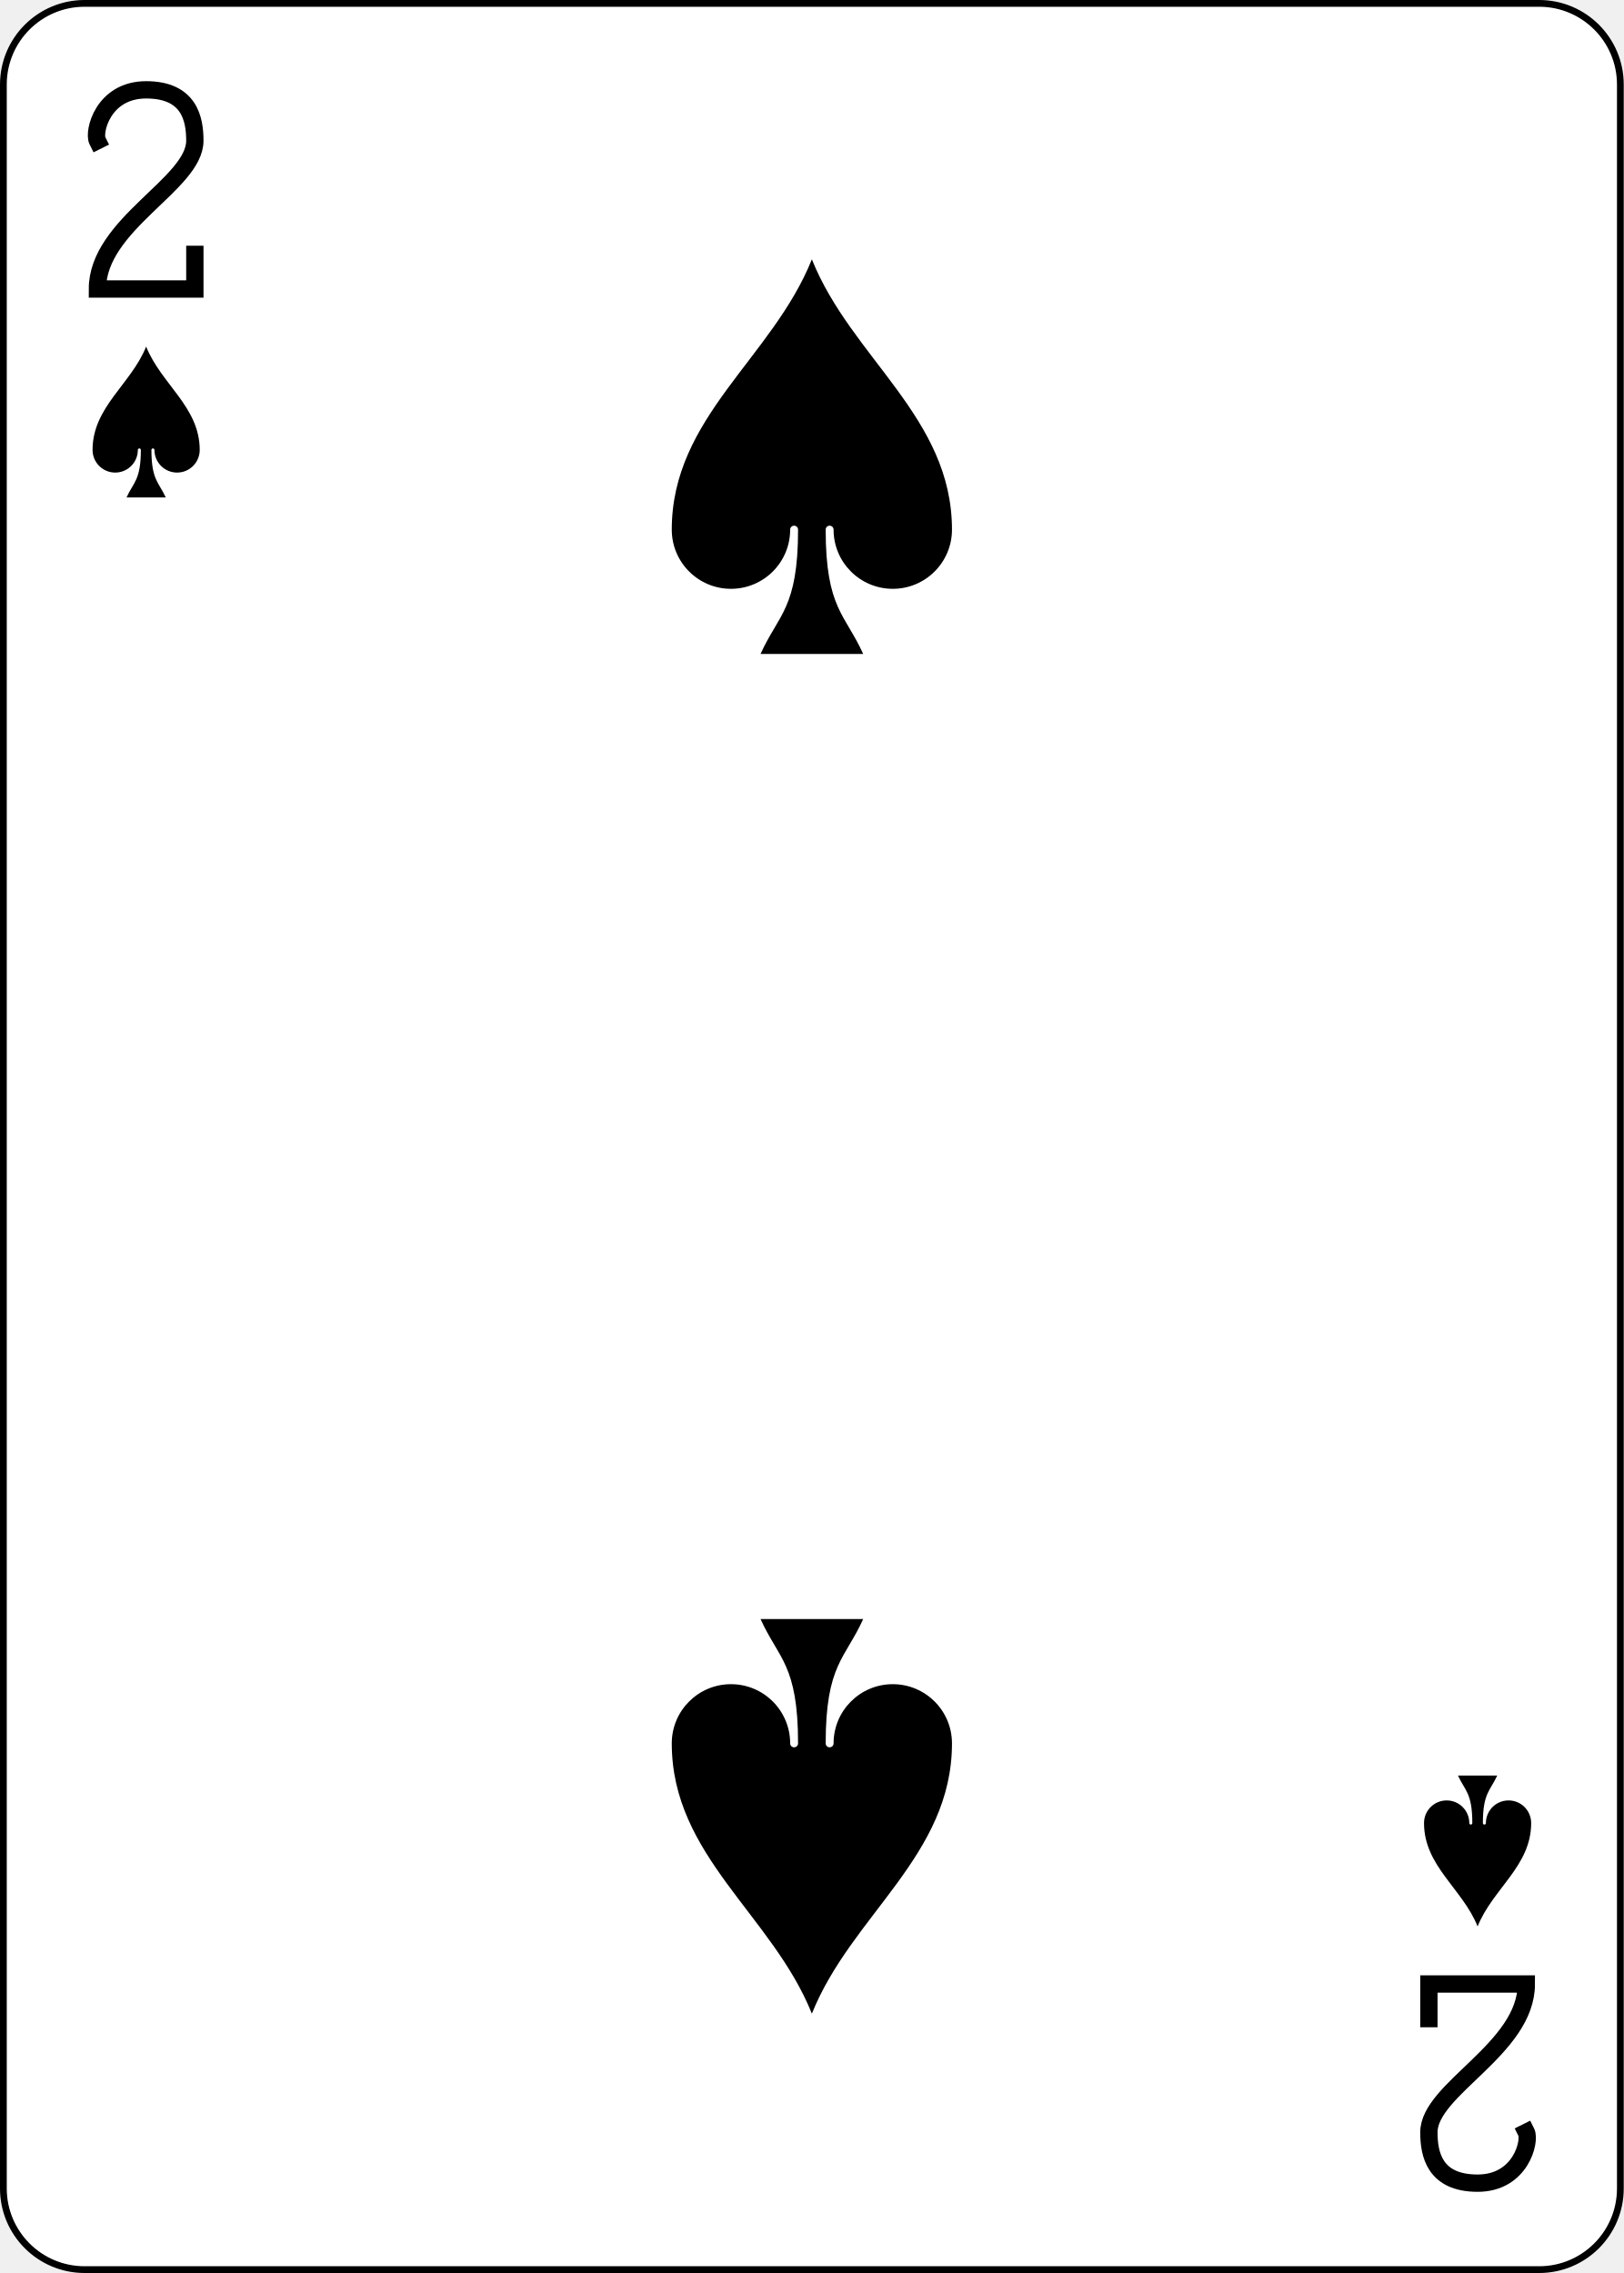
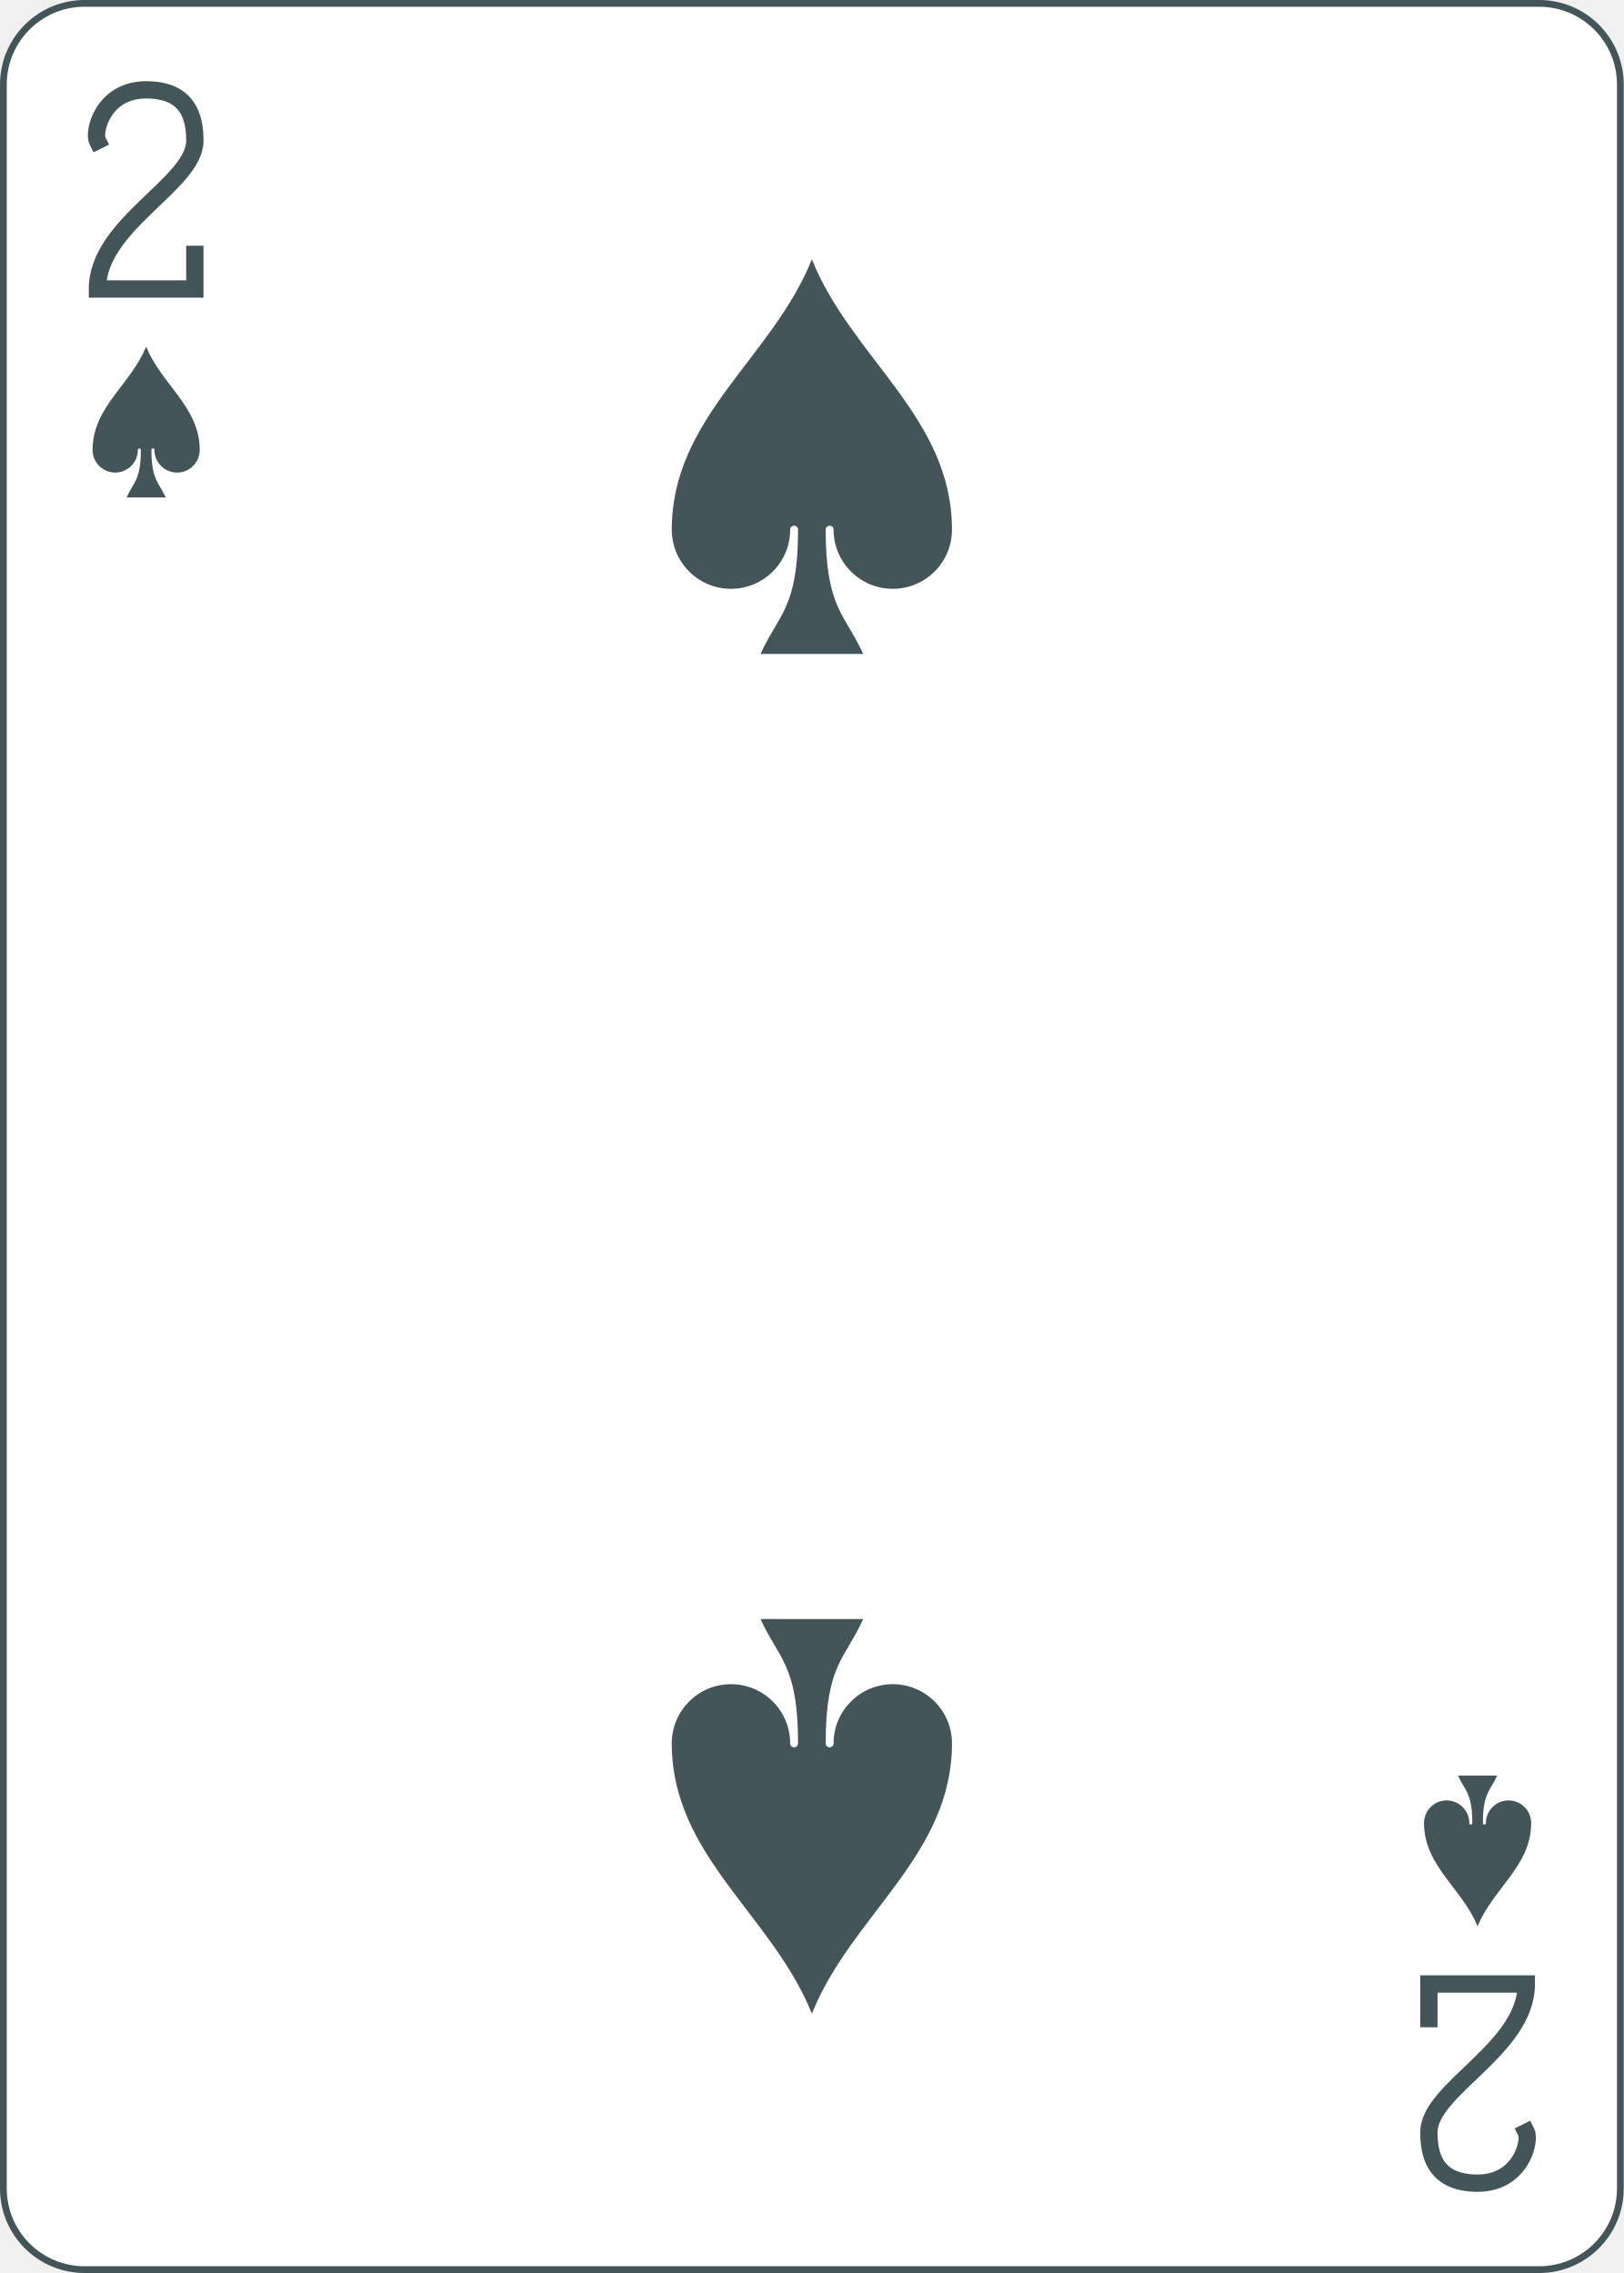
<svg xmlns="http://www.w3.org/2000/svg" xmlns:xlink="http://www.w3.org/1999/xlink" class="card" face="2S" height="3.5in" preserveAspectRatio="none" viewBox="-120 -168 240 336" width="2.5in">
  <defs>
    <symbol id="SS2" viewBox="-600 -600 1200 1200" preserveAspectRatio="xMinYMid">
-       <path d="M0 -500C100 -250 355 -100 355 185A150 150 0 0 1 55 185A10 10 0 0 0 35 185C35 385 85 400 130 500L-130 500C-85 400 -35 385 -35 185A10 10 0 0 0 -55 185A150 150 0 0 1 -355 185C-355 -100 -100 -250 0 -500Z" fill="black" />
+       <path d="M0 -500C100 -250 355 -100 355 185A150 150 0 0 1 55 185A10 10 0 0 0 35 185C35 385 85 400 130 500L-130 500C-85 400 -35 385 -35 185A10 10 0 0 0 -55 185A150 150 0 0 1 -355 185C-355 -100 -100 -250 0 -500Z" fill="#435558" />
    </symbol>
    <symbol id="VS2" viewBox="-500 -500 1000 1000" preserveAspectRatio="xMinYMid">
-       <path d="M-225 -225C-245 -265 -200 -460 0 -460C 200 -460 225 -325 225 -225C225 -25 -225 160 -225 460L225 460L225 300" stroke="black" stroke-width="80" stroke-linecap="square" stroke-miterlimit="1.5" fill="none" />
+       <path d="M-225 -225C-245 -265 -200 -460 0 -460C 200 -460 225 -325 225 -225C225 -25 -225 160 -225 460L225 460L225 300" stroke="#435558" stroke-width="80" stroke-linecap="square" stroke-miterlimit="1.5" fill="none" />
    </symbol>
  </defs>
-   <rect width="239" height="335" x="-119.5" y="-167.5" rx="12" ry="12" fill="white" stroke="black" />
+   <rect width="239" height="335" x="-119.5" y="-167.5" rx="12" ry="12" fill="white" stroke="#435558" />
  <use xlink:href="#VS2" height="32" width="32" x="-114.4" y="-156" />
  <use xlink:href="#SS2" height="26.769" width="26.769" x="-111.784" y="-119" />
  <use xlink:href="#SS2" height="70" width="70" x="-35" y="-135.501" />
  <g transform="rotate(180)">
    <use xlink:href="#VS2" height="32" width="32" x="-114.4" y="-156" />
    <use xlink:href="#SS2" height="26.769" width="26.769" x="-111.784" y="-119" />
    <use xlink:href="#SS2" height="70" width="70" x="-35" y="-135.501" />
  </g>
</svg>
